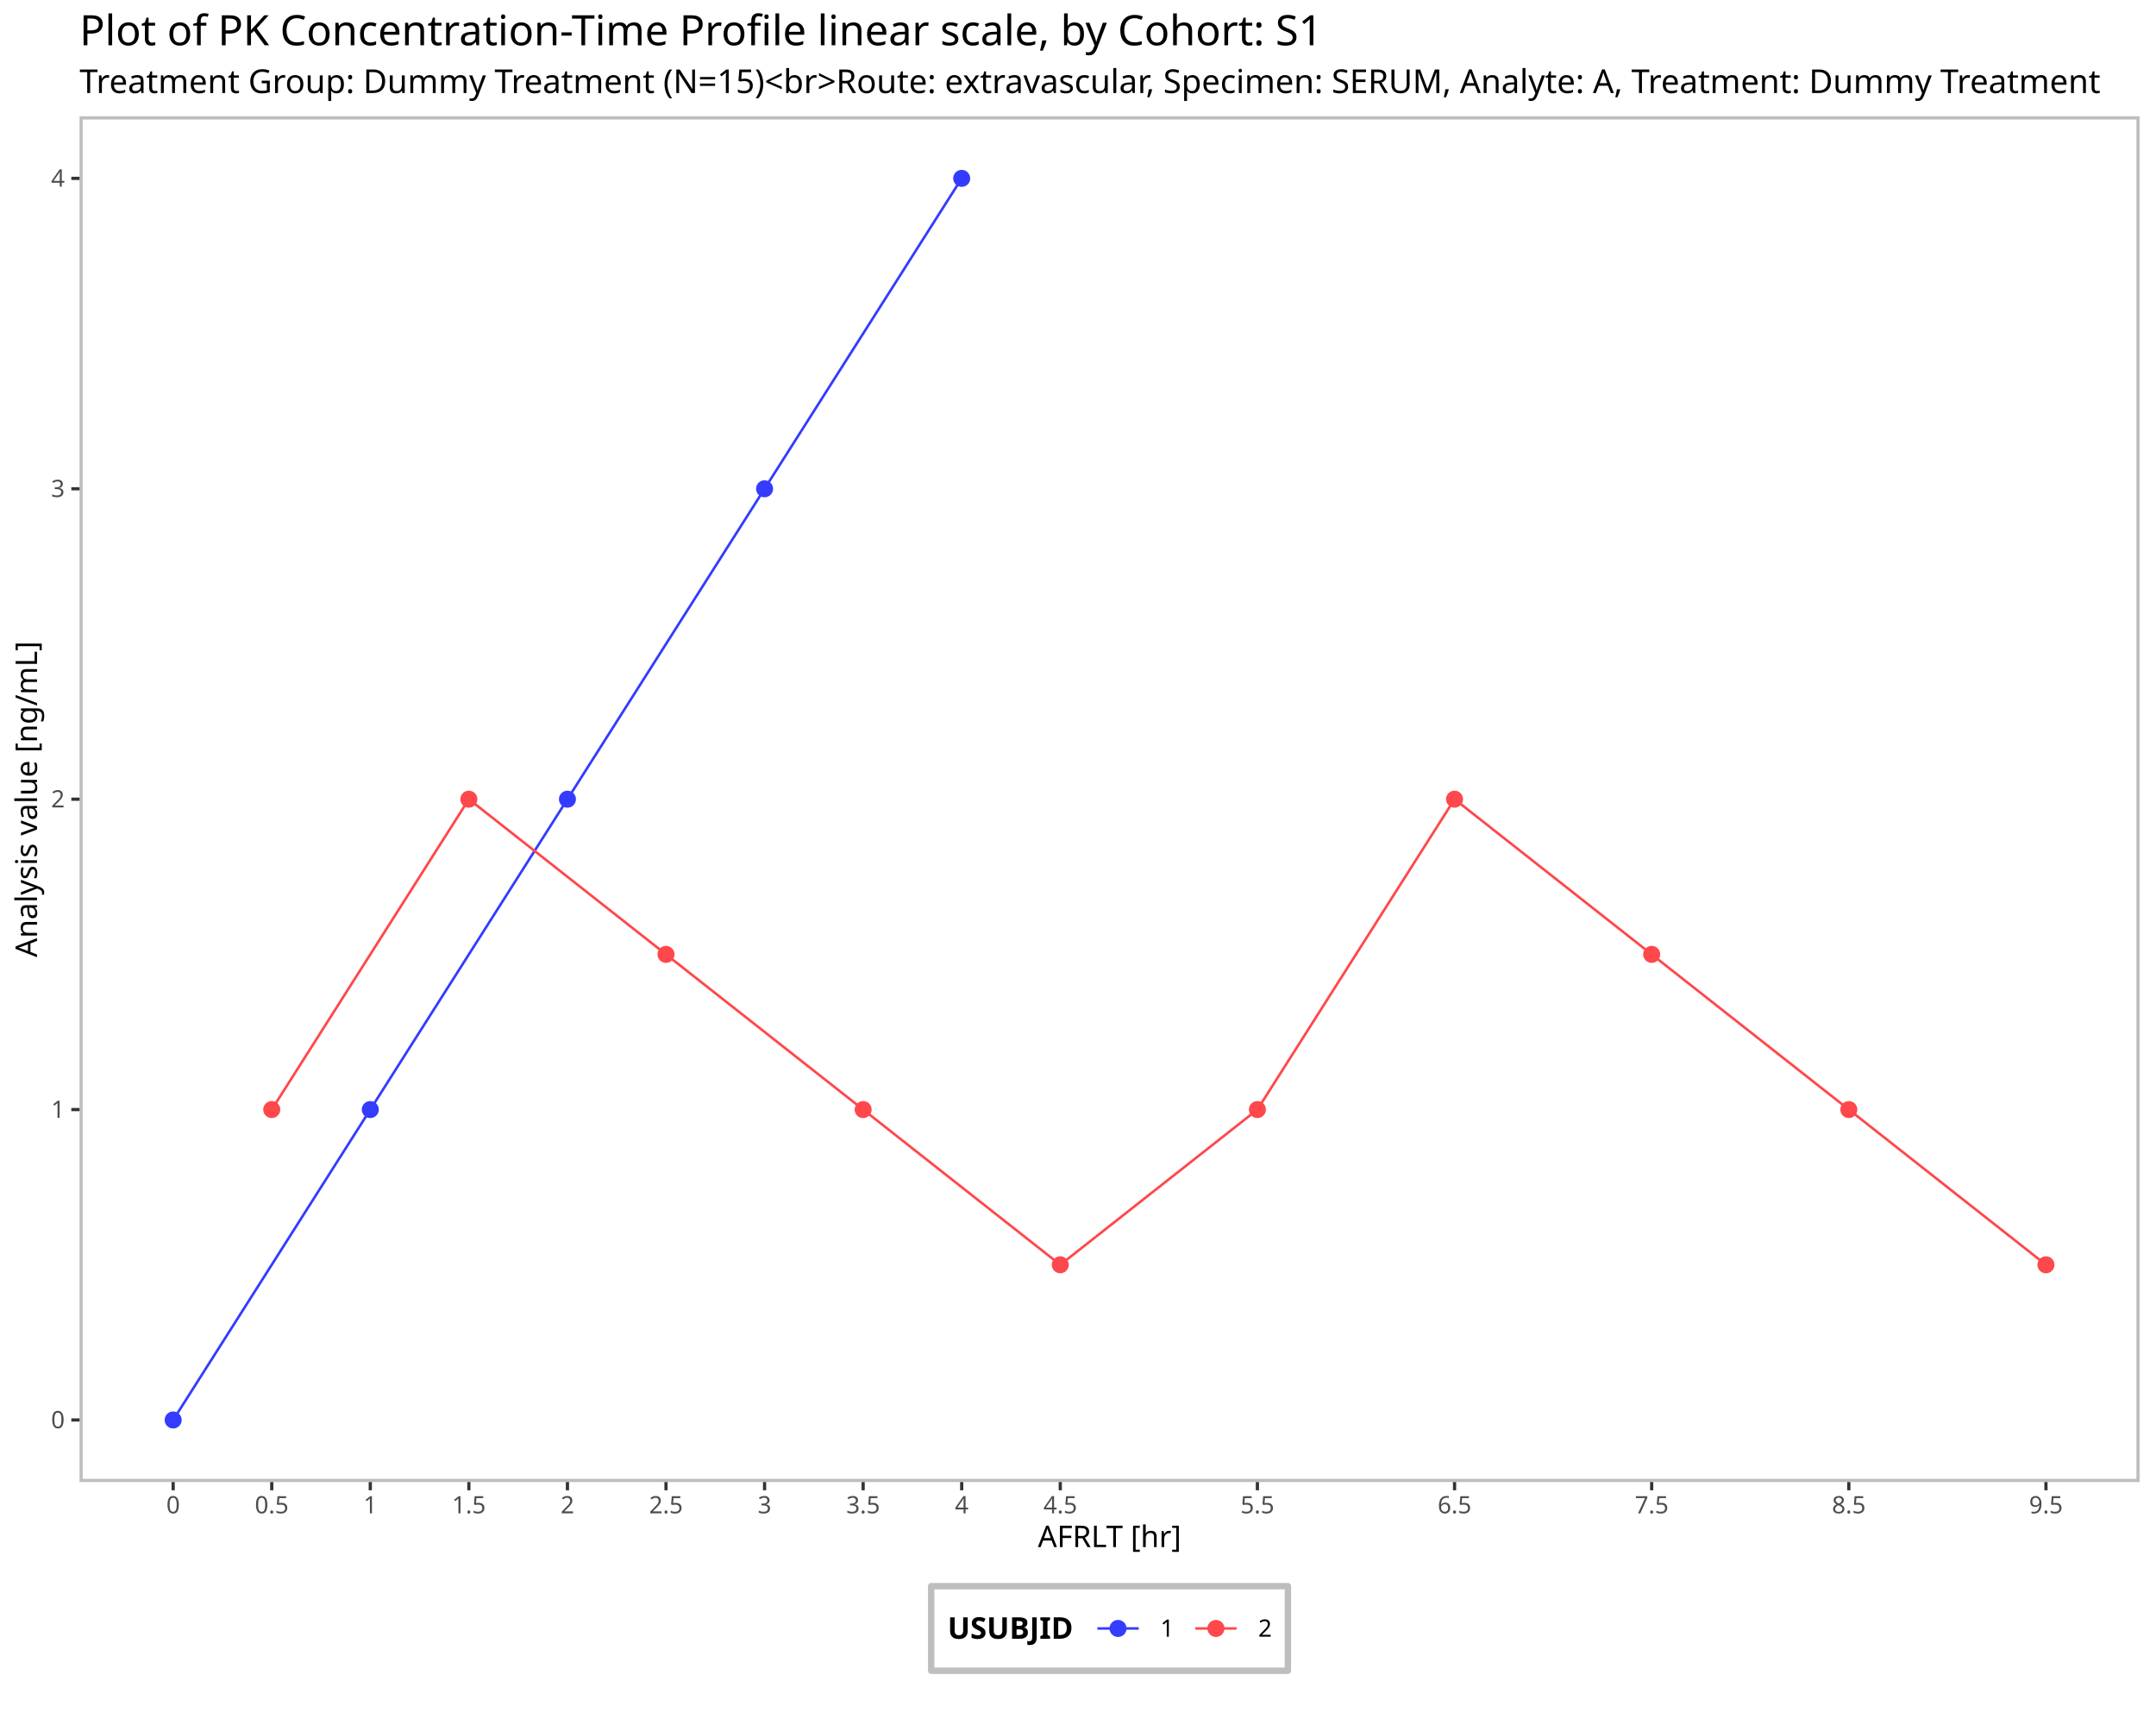
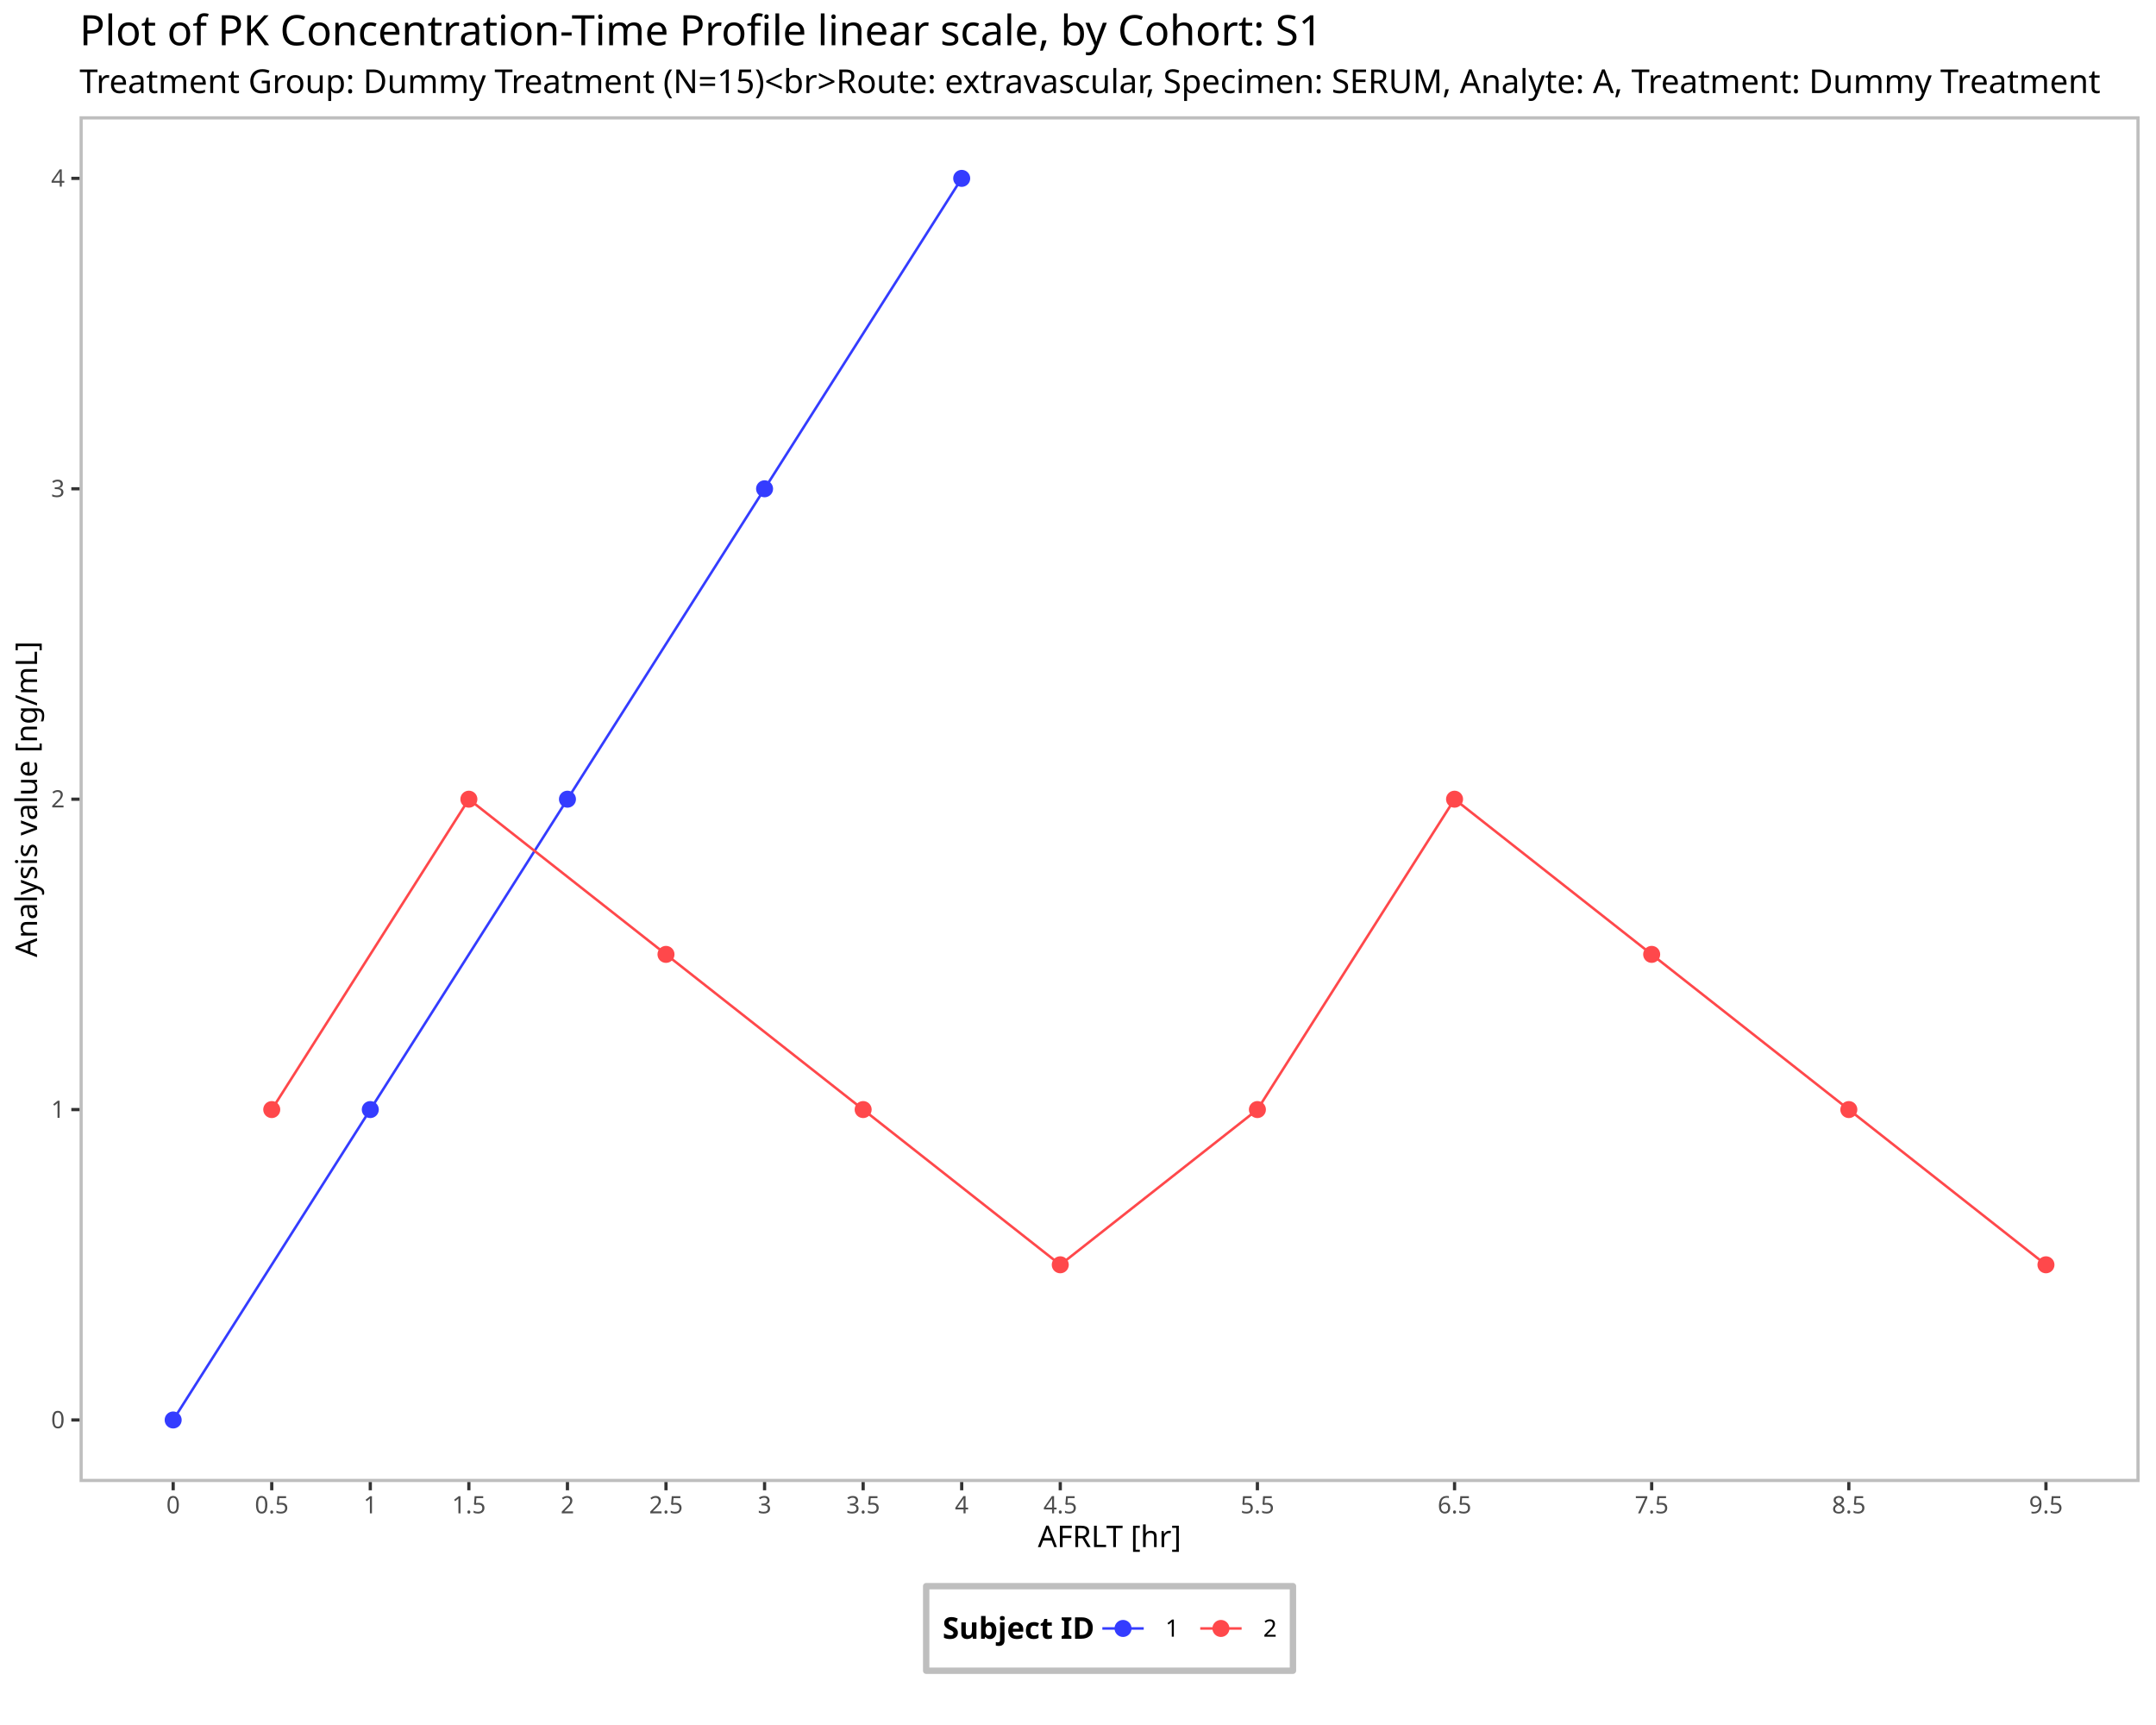
<svg xmlns="http://www.w3.org/2000/svg" class="svglite" data-engine-version="2.0" width="720.00pt" height="576.00pt" viewBox="0 0 720.00 576.00">
  <defs>
    <style type="text/css">
    .svglite line, .svglite polyline, .svglite polygon, .svglite path, .svglite rect, .svglite circle {
      fill: none;
      stroke: #000000;
      stroke-linecap: round;
      stroke-linejoin: round;
      stroke-miterlimit: 10.00;
    }
  </style>
  </defs>
  <rect width="100%" height="100%" style="stroke: none; fill: #FFFFFF;" />
  <defs>
    <clipPath id="cpMC4wMHw3MjAuMDB8MC4wMHw1NzYuMDA=">
      <rect x="0.00" y="0.00" width="720.00" height="576.00" />
    </clipPath>
  </defs>
  <g clip-path="url(#cpMC4wMHw3MjAuMDB8MC4wMHw1NzYuMDA=)">
    <rect x="0.00" y="0.00" width="720.00" height="576.00" style="stroke-width: 1.07; stroke: #FFFFFF; fill: #FFFFFF;" />
  </g>
  <defs>
    <clipPath id="cpMjYuNTZ8NzE0LjUyfDM4LjgzfDQ5NC44OA==">
      <rect x="26.56" y="38.83" width="687.96" height="456.05" />
    </clipPath>
  </defs>
  <g clip-path="url(#cpMjYuNTZ8NzE0LjUyfDM4LjgzfDQ5NC44OA==)">
    <polyline points="57.83,474.15 123.66,370.50 189.50,266.86 255.33,163.21 321.16,59.56 " style="stroke-width: 0.85; stroke: #343CFF; stroke-linecap: butt;" />
    <polyline points="90.75,370.50 156.58,266.86 222.41,318.68 288.25,370.50 354.08,422.33 419.91,370.50 485.75,266.86 551.58,318.68 617.42,370.50 683.25,422.33 " style="stroke-width: 0.85; stroke: #FF484B; stroke-linecap: butt;" />
    <circle cx="57.83" cy="474.15" r="2.49" style="stroke-width: 0.71; stroke: #343CFF; fill: #343CFF;" />
    <circle cx="123.66" cy="370.50" r="2.49" style="stroke-width: 0.71; stroke: #343CFF; fill: #343CFF;" />
    <circle cx="189.50" cy="266.86" r="2.49" style="stroke-width: 0.71; stroke: #343CFF; fill: #343CFF;" />
    <circle cx="255.33" cy="163.21" r="2.49" style="stroke-width: 0.71; stroke: #343CFF; fill: #343CFF;" />
    <circle cx="321.16" cy="59.56" r="2.49" style="stroke-width: 0.71; stroke: #343CFF; fill: #343CFF;" />
    <circle cx="90.75" cy="370.50" r="2.49" style="stroke-width: 0.71; stroke: #FF484B; fill: #FF484B;" />
    <circle cx="156.58" cy="266.86" r="2.49" style="stroke-width: 0.71; stroke: #FF484B; fill: #FF484B;" />
    <circle cx="222.41" cy="318.68" r="2.49" style="stroke-width: 0.71; stroke: #FF484B; fill: #FF484B;" />
    <circle cx="288.25" cy="370.50" r="2.49" style="stroke-width: 0.71; stroke: #FF484B; fill: #FF484B;" />
    <circle cx="354.08" cy="422.33" r="2.49" style="stroke-width: 0.71; stroke: #FF484B; fill: #FF484B;" />
    <circle cx="419.91" cy="370.50" r="2.49" style="stroke-width: 0.71; stroke: #FF484B; fill: #FF484B;" />
    <circle cx="485.75" cy="266.86" r="2.49" style="stroke-width: 0.71; stroke: #FF484B; fill: #FF484B;" />
    <circle cx="551.58" cy="318.68" r="2.49" style="stroke-width: 0.71; stroke: #FF484B; fill: #FF484B;" />
    <circle cx="617.42" cy="370.50" r="2.49" style="stroke-width: 0.71; stroke: #FF484B; fill: #FF484B;" />
    <circle cx="683.25" cy="422.33" r="2.49" style="stroke-width: 0.71; stroke: #FF484B; fill: #FF484B;" />
    <rect x="26.56" y="38.83" width="687.96" height="456.05" style="stroke-width: 2.13; stroke: #BEBEBE;" />
  </g>
  <g clip-path="url(#cpMC4wMHw3MjAuMDB8MC4wMHw1NzYuMDA=)">
    <text x="21.63" y="476.90" text-anchor="end" style="font-size: 8.00px; fill: #4D4D4D; font-family: sans;" textLength="4.45px" lengthAdjust="spacingAndGlyphs">0</text>
    <text x="21.63" y="373.26" text-anchor="end" style="font-size: 8.00px; fill: #4D4D4D; font-family: sans;" textLength="4.45px" lengthAdjust="spacingAndGlyphs">1</text>
    <text x="21.63" y="269.61" text-anchor="end" style="font-size: 8.00px; fill: #4D4D4D; font-family: sans;" textLength="4.45px" lengthAdjust="spacingAndGlyphs">2</text>
    <text x="21.63" y="165.96" text-anchor="end" style="font-size: 8.00px; fill: #4D4D4D; font-family: sans;" textLength="4.45px" lengthAdjust="spacingAndGlyphs">3</text>
    <text x="21.63" y="62.32" text-anchor="end" style="font-size: 8.00px; fill: #4D4D4D; font-family: sans;" textLength="4.45px" lengthAdjust="spacingAndGlyphs">4</text>
    <polyline points="23.82,474.15 26.56,474.15 " style="stroke-width: 1.07; stroke: #333333; stroke-linecap: butt;" />
    <polyline points="23.82,370.50 26.56,370.50 " style="stroke-width: 1.07; stroke: #333333; stroke-linecap: butt;" />
    <polyline points="23.82,266.86 26.56,266.86 " style="stroke-width: 1.07; stroke: #333333; stroke-linecap: butt;" />
    <polyline points="23.82,163.21 26.56,163.21 " style="stroke-width: 1.07; stroke: #333333; stroke-linecap: butt;" />
    <polyline points="23.82,59.56 26.56,59.56 " style="stroke-width: 1.07; stroke: #333333; stroke-linecap: butt;" />
    <polyline points="57.83,497.62 57.83,494.88 " style="stroke-width: 1.07; stroke: #333333; stroke-linecap: butt;" />
    <polyline points="90.75,497.62 90.75,494.88 " style="stroke-width: 1.07; stroke: #333333; stroke-linecap: butt;" />
    <polyline points="123.66,497.62 123.66,494.88 " style="stroke-width: 1.07; stroke: #333333; stroke-linecap: butt;" />
    <polyline points="156.58,497.62 156.58,494.88 " style="stroke-width: 1.07; stroke: #333333; stroke-linecap: butt;" />
    <polyline points="189.50,497.62 189.50,494.88 " style="stroke-width: 1.07; stroke: #333333; stroke-linecap: butt;" />
    <polyline points="222.41,497.62 222.41,494.88 " style="stroke-width: 1.07; stroke: #333333; stroke-linecap: butt;" />
    <polyline points="255.33,497.62 255.33,494.88 " style="stroke-width: 1.07; stroke: #333333; stroke-linecap: butt;" />
    <polyline points="288.25,497.62 288.25,494.88 " style="stroke-width: 1.07; stroke: #333333; stroke-linecap: butt;" />
    <polyline points="321.16,497.62 321.16,494.88 " style="stroke-width: 1.07; stroke: #333333; stroke-linecap: butt;" />
    <polyline points="354.08,497.62 354.08,494.88 " style="stroke-width: 1.07; stroke: #333333; stroke-linecap: butt;" />
    <polyline points="419.91,497.62 419.91,494.88 " style="stroke-width: 1.07; stroke: #333333; stroke-linecap: butt;" />
    <polyline points="485.75,497.62 485.75,494.88 " style="stroke-width: 1.07; stroke: #333333; stroke-linecap: butt;" />
    <polyline points="551.58,497.62 551.58,494.88 " style="stroke-width: 1.07; stroke: #333333; stroke-linecap: butt;" />
    <polyline points="617.42,497.62 617.42,494.88 " style="stroke-width: 1.07; stroke: #333333; stroke-linecap: butt;" />
    <polyline points="683.25,497.62 683.25,494.88 " style="stroke-width: 1.07; stroke: #333333; stroke-linecap: butt;" />
    <text x="57.83" y="505.32" text-anchor="middle" style="font-size: 8.00px; fill: #4D4D4D; font-family: sans;" textLength="4.45px" lengthAdjust="spacingAndGlyphs">0</text>
    <text x="90.75" y="505.32" text-anchor="middle" style="font-size: 8.00px; fill: #4D4D4D; font-family: sans;" textLength="11.12px" lengthAdjust="spacingAndGlyphs">0.5</text>
    <text x="123.66" y="505.32" text-anchor="middle" style="font-size: 8.00px; fill: #4D4D4D; font-family: sans;" textLength="4.45px" lengthAdjust="spacingAndGlyphs">1</text>
    <text x="156.58" y="505.32" text-anchor="middle" style="font-size: 8.00px; fill: #4D4D4D; font-family: sans;" textLength="11.12px" lengthAdjust="spacingAndGlyphs">1.5</text>
    <text x="189.50" y="505.32" text-anchor="middle" style="font-size: 8.00px; fill: #4D4D4D; font-family: sans;" textLength="4.45px" lengthAdjust="spacingAndGlyphs">2</text>
    <text x="222.41" y="505.32" text-anchor="middle" style="font-size: 8.00px; fill: #4D4D4D; font-family: sans;" textLength="11.12px" lengthAdjust="spacingAndGlyphs">2.5</text>
    <text x="255.33" y="505.32" text-anchor="middle" style="font-size: 8.00px; fill: #4D4D4D; font-family: sans;" textLength="4.45px" lengthAdjust="spacingAndGlyphs">3</text>
    <text x="288.25" y="505.32" text-anchor="middle" style="font-size: 8.00px; fill: #4D4D4D; font-family: sans;" textLength="11.12px" lengthAdjust="spacingAndGlyphs">3.5</text>
    <text x="321.16" y="505.32" text-anchor="middle" style="font-size: 8.00px; fill: #4D4D4D; font-family: sans;" textLength="4.45px" lengthAdjust="spacingAndGlyphs">4</text>
    <text x="354.08" y="505.32" text-anchor="middle" style="font-size: 8.00px; fill: #4D4D4D; font-family: sans;" textLength="11.12px" lengthAdjust="spacingAndGlyphs">4.5</text>
    <text x="419.91" y="505.32" text-anchor="middle" style="font-size: 8.00px; fill: #4D4D4D; font-family: sans;" textLength="11.12px" lengthAdjust="spacingAndGlyphs">5.5</text>
    <text x="485.75" y="505.32" text-anchor="middle" style="font-size: 8.00px; fill: #4D4D4D; font-family: sans;" textLength="11.12px" lengthAdjust="spacingAndGlyphs">6.5</text>
    <text x="551.58" y="505.32" text-anchor="middle" style="font-size: 8.00px; fill: #4D4D4D; font-family: sans;" textLength="11.12px" lengthAdjust="spacingAndGlyphs">7.5</text>
    <text x="617.42" y="505.32" text-anchor="middle" style="font-size: 8.00px; fill: #4D4D4D; font-family: sans;" textLength="11.12px" lengthAdjust="spacingAndGlyphs">8.5</text>
    <text x="683.25" y="505.32" text-anchor="middle" style="font-size: 8.00px; fill: #4D4D4D; font-family: sans;" textLength="11.12px" lengthAdjust="spacingAndGlyphs">9.5</text>
    <text x="370.54" y="516.60" text-anchor="middle" style="font-size: 10.00px; font-family: sans;" textLength="48.90px" lengthAdjust="spacingAndGlyphs">AFRLT [hr]</text>
    <text transform="translate(12.36,266.86) rotate(-90)" text-anchor="middle" style="font-size: 10.00px; font-family: sans;" textLength="100.07px" lengthAdjust="spacingAndGlyphs">Analysis value [ng/mL]</text>
-     <rect x="310.97" y="529.64" width="119.13" height="28.24" style="stroke-width: 2.13; stroke: #BEBEBE;" />
-     <text x="316.45" y="547.20" style="font-size: 10.00px; font-weight: bold; font-family: sans;" textLength="42.80px" lengthAdjust="spacingAndGlyphs">USUBJID</text>
-     <line x1="366.46" y1="543.76" x2="380.28" y2="543.76" style="stroke-width: 0.85; stroke: #343CFF; stroke-linecap: butt;" />
-     <circle cx="373.37" cy="543.76" r="2.49" style="stroke-width: 0.71; stroke: #343CFF; fill: #343CFF;" />
-     <line x1="399.15" y1="543.76" x2="412.97" y2="543.76" style="stroke-width: 0.85; stroke: #FF484B; stroke-linecap: butt;" />
-     <circle cx="406.06" cy="543.76" r="2.49" style="stroke-width: 0.71; stroke: #FF484B; fill: #FF484B;" />
-     <text x="387.49" y="546.51" style="font-size: 8.00px; font-family: sans;" textLength="4.45px" lengthAdjust="spacingAndGlyphs">1</text>
-     <text x="420.18" y="546.51" style="font-size: 8.00px; font-family: sans;" textLength="4.45px" lengthAdjust="spacingAndGlyphs">2</text>
+     <rect x="309.30" y="529.64" width="122.48" height="28.24" style="stroke-width: 2.13; stroke: #BEBEBE;" />
+     <text x="314.78" y="547.20" style="font-size: 10.00px; font-weight: bold; font-family: sans;" textLength="46.14px" lengthAdjust="spacingAndGlyphs">Subject ID</text>
+     <line x1="368.13" y1="543.76" x2="381.95" y2="543.76" style="stroke-width: 0.85; stroke: #343CFF; stroke-linecap: butt;" />
+     <circle cx="375.04" cy="543.76" r="2.49" style="stroke-width: 0.71; stroke: #343CFF; fill: #343CFF;" />
+     <line x1="400.82" y1="543.76" x2="414.64" y2="543.76" style="stroke-width: 0.85; stroke: #FF484B; stroke-linecap: butt;" />
+     <circle cx="407.73" cy="543.76" r="2.49" style="stroke-width: 0.71; stroke: #FF484B; fill: #FF484B;" />
+     <text x="389.16" y="546.51" style="font-size: 8.00px; font-family: sans;" textLength="4.45px" lengthAdjust="spacingAndGlyphs">1</text>
+     <text x="421.85" y="546.51" style="font-size: 8.00px; font-family: sans;" textLength="4.45px" lengthAdjust="spacingAndGlyphs">2</text>
    <text x="26.56" y="31.07" style="font-size: 11.00px; font-family: sans;" textLength="652.10px" lengthAdjust="spacingAndGlyphs">Treatment Group: Dummy Treatment (N=15)&lt;br&gt;Route: extravascular, Specimen: SERUM, Analyte: A, Treatment: Dummy Treatment</text>
    <text x="26.56" y="15.11" style="font-size: 14.00px; font-family: sans;" textLength="400.77px" lengthAdjust="spacingAndGlyphs">Plot of PK Concentration-Time Profile linear scale, by Cohort: S1</text>
  </g>
</svg>
